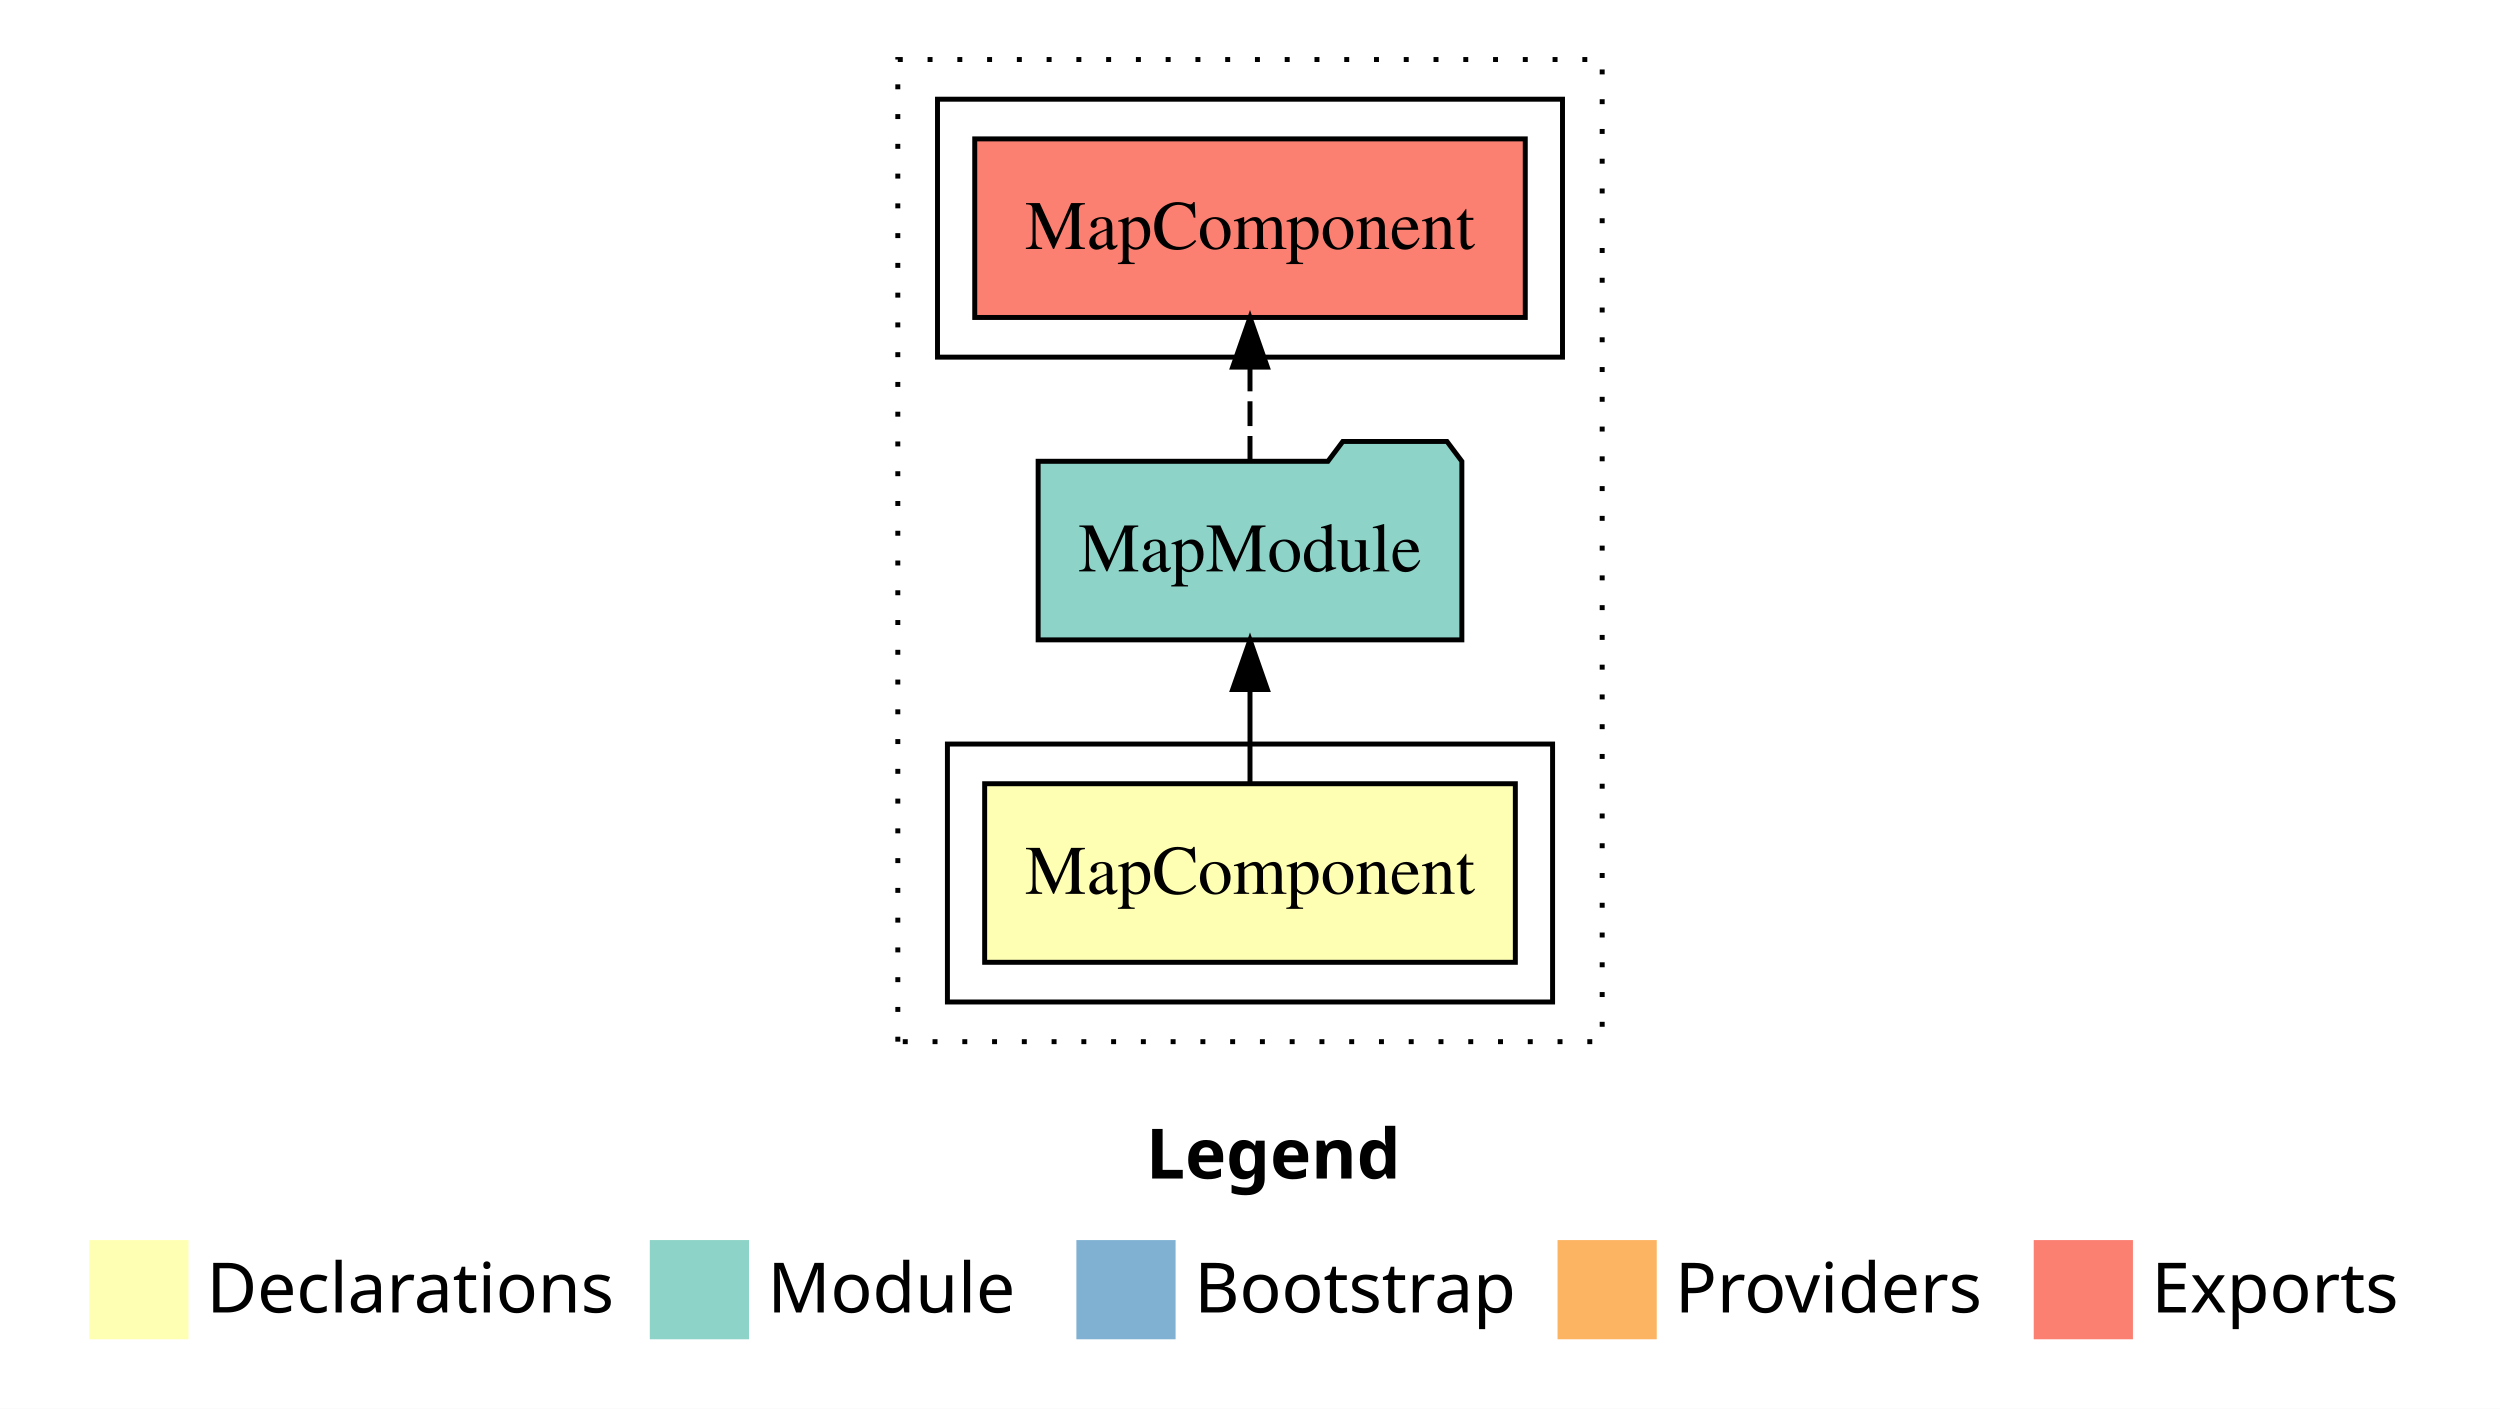
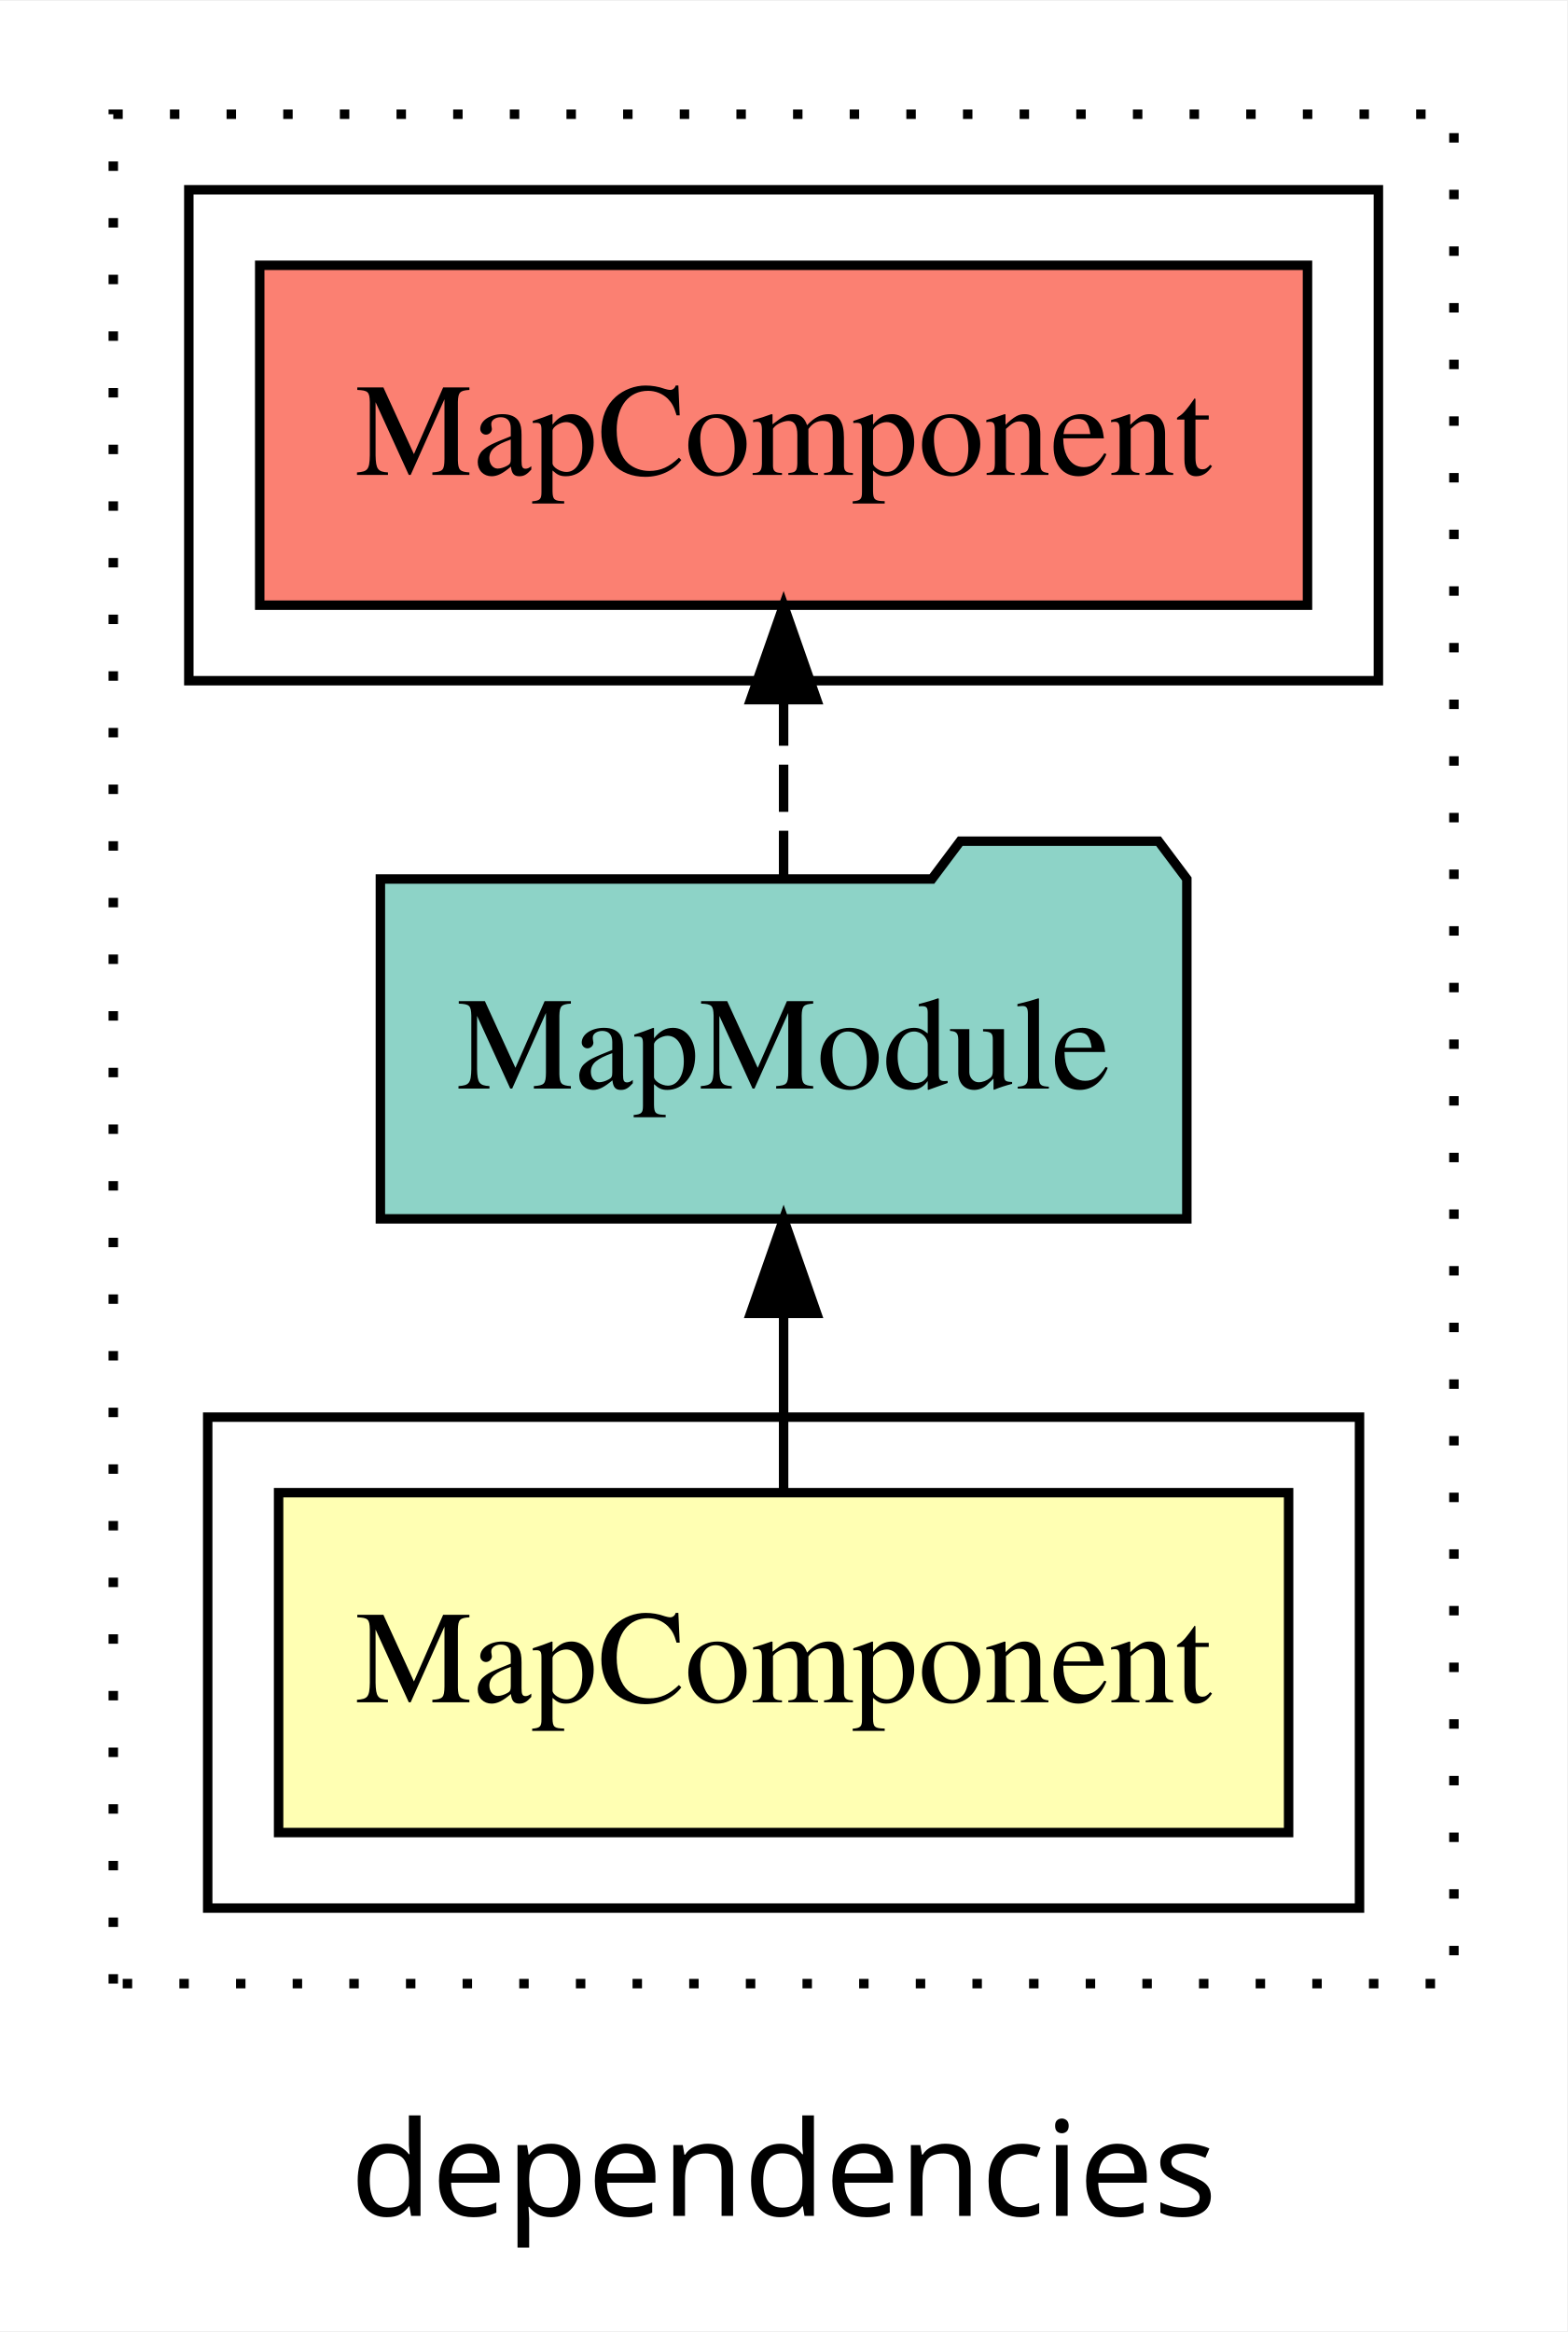
- <svg xmlns="http://www.w3.org/2000/svg" width="504pt" height="284pt" viewBox="0.00 0.00 504.00 284.00">
-   <g id="graph0" class="graph" transform="scale(1 1) rotate(0) translate(4 280)">
-     <polygon fill="#ffffff" stroke="transparent" points="-4,4 -4,-280 500,-280 500,4 -4,4" />
-     <text text-anchor="start" x="227.009" y="-42.4" font-family="sans-serif" font-weight="bold" font-size="14.00" fill="#000000">Legend</text>
-     <polygon fill="#ffffb3" stroke="transparent" points="14,-10 14,-30 34,-30 34,-10 14,-10" />
-     <text text-anchor="start" x="37.629" y="-15.4" font-family="sans-serif" font-size="14.00" fill="#000000">  Declarations</text>
-     <polygon fill="#8dd3c7" stroke="transparent" points="127,-10 127,-30 147,-30 147,-10 127,-10" />
-     <text text-anchor="start" x="150.725" y="-15.4" font-family="sans-serif" font-size="14.00" fill="#000000">  Module</text>
-     <polygon fill="#80b1d3" stroke="transparent" points="213,-10 213,-30 233,-30 233,-10 213,-10" />
-     <text text-anchor="start" x="236.781" y="-15.4" font-family="sans-serif" font-size="14.00" fill="#000000">  Bootstrap</text>
-     <polygon fill="#fdb462" stroke="transparent" points="310,-10 310,-30 330,-30 330,-10 310,-10" />
-     <text text-anchor="start" x="333.673" y="-15.4" font-family="sans-serif" font-size="14.00" fill="#000000">  Providers</text>
-     <polygon fill="#fb8072" stroke="transparent" points="406,-10 406,-30 426,-30 426,-10 406,-10" />
-     <text text-anchor="start" x="429.726" y="-15.4" font-family="sans-serif" font-size="14.00" fill="#000000">  Exports</text>
+ <svg xmlns="http://www.w3.org/2000/svg" width="166pt" height="247pt" viewBox="0.00 0.00 166.00 246.80">
+   <g id="graph0" class="graph" transform="scale(1 1) rotate(0) translate(4 242.8)">
+     <polygon fill="white" stroke="transparent" points="-4,4 -4,-242.8 162,-242.8 162,4 -4,4" />
+     <text text-anchor="middle" x="79" y="-8.2" font-family="sans-serif" font-size="14.00">dependencies</text>
    <g id="clust1" class="cluster">
-       <polygon fill="none" stroke="#000000" stroke-dasharray="1,5" points="177,-70 177,-268 319,-268 319,-70 177,-70" />
+       <polygon fill="none" stroke="black" stroke-dasharray="1,5" points="8,-32.8 8,-230.8 150,-230.8 150,-32.8 8,-32.8" />
    </g>
    <g id="clust2" class="cluster">
-       <polygon fill="none" stroke="#000000" points="187,-78 187,-130 309,-130 309,-78 187,-78" />
+       <polygon fill="none" stroke="black" points="18,-40.8 18,-92.8 140,-92.8 140,-40.8 18,-40.8" />
    </g>
    <g id="clust5" class="cluster">
-       <polygon fill="none" stroke="#000000" points="185,-208 185,-260 311,-260 311,-208 185,-208" />
+       <polygon fill="none" stroke="black" points="16,-170.8 16,-222.8 142,-222.8 142,-170.8 16,-170.8" />
    </g>
    <g id="node1" class="node">
-       <polygon fill="#ffffb3" stroke="#000000" points="301.492,-122 194.508,-122 194.508,-86 301.492,-86 301.492,-122" />
-       <text text-anchor="middle" x="248" y="-99.8" font-family="Times,serif" font-size="14.00" fill="#000000">MapComponent</text>
+       <polygon fill="#ffffb3" stroke="black" points="132.49,-84.8 25.51,-84.8 25.51,-48.8 132.49,-48.8 132.49,-84.8" />
+       <text text-anchor="middle" x="79" y="-62.6" font-family="Times,serif" font-size="14.00">MapComponent</text>
    </g>
    <g id="node2" class="node">
-       <polygon fill="#8dd3c7" stroke="#000000" points="290.709,-187 287.709,-191 266.709,-191 263.709,-187 205.291,-187 205.291,-151 290.709,-151 290.709,-187" />
-       <text text-anchor="middle" x="248" y="-164.8" font-family="Times,serif" font-size="14.00" fill="#000000">MapModule</text>
+       <polygon fill="#8dd3c7" stroke="black" points="121.71,-149.8 118.71,-153.8 97.71,-153.8 94.71,-149.8 36.29,-149.8 36.29,-113.8 121.71,-113.8 121.71,-149.8" />
+       <text text-anchor="middle" x="79" y="-127.6" font-family="Times,serif" font-size="14.00">MapModule</text>
    </g>
    <g id="edge1" class="edge">
-       <path fill="none" stroke="#000000" d="M248,-122.106C248,-122.106 248,-140.991 248,-140.991" />
-       <polygon fill="#000000" stroke="#000000" points="244.5,-140.991 248,-150.991 251.5,-140.991 244.5,-140.991" />
+       <path fill="none" stroke="black" d="M79,-84.91C79,-84.91 79,-103.79 79,-103.79" />
+       <polygon fill="black" stroke="black" points="75.5,-103.79 79,-113.79 82.5,-103.79 75.5,-103.79" />
    </g>
    <g id="node3" class="node">
-       <polygon fill="#fb8072" stroke="#000000" points="303.493,-252 192.507,-252 192.507,-216 303.493,-216 303.493,-252" />
-       <text text-anchor="middle" x="248" y="-229.8" font-family="Times,serif" font-size="14.00" fill="#000000">MapComponent </text>
+       <polygon fill="#fb8072" stroke="black" points="134.49,-214.8 23.51,-214.8 23.51,-178.8 134.49,-178.8 134.49,-214.8" />
+       <text text-anchor="middle" x="79" y="-192.6" font-family="Times,serif" font-size="14.00">MapComponent </text>
    </g>
    <g id="edge2" class="edge">
-       <path fill="none" stroke="#000000" stroke-dasharray="5,2" d="M248,-187.106C248,-187.106 248,-205.991 248,-205.991" />
-       <polygon fill="#000000" stroke="#000000" points="244.5,-205.991 248,-215.991 251.5,-205.991 244.5,-205.991" />
+       <path fill="none" stroke="black" stroke-dasharray="5,2" d="M79,-149.91C79,-149.91 79,-168.79 79,-168.79" />
+       <polygon fill="black" stroke="black" points="75.5,-168.79 79,-178.79 82.5,-168.79 75.5,-168.79" />
    </g>
  </g>
</svg>
